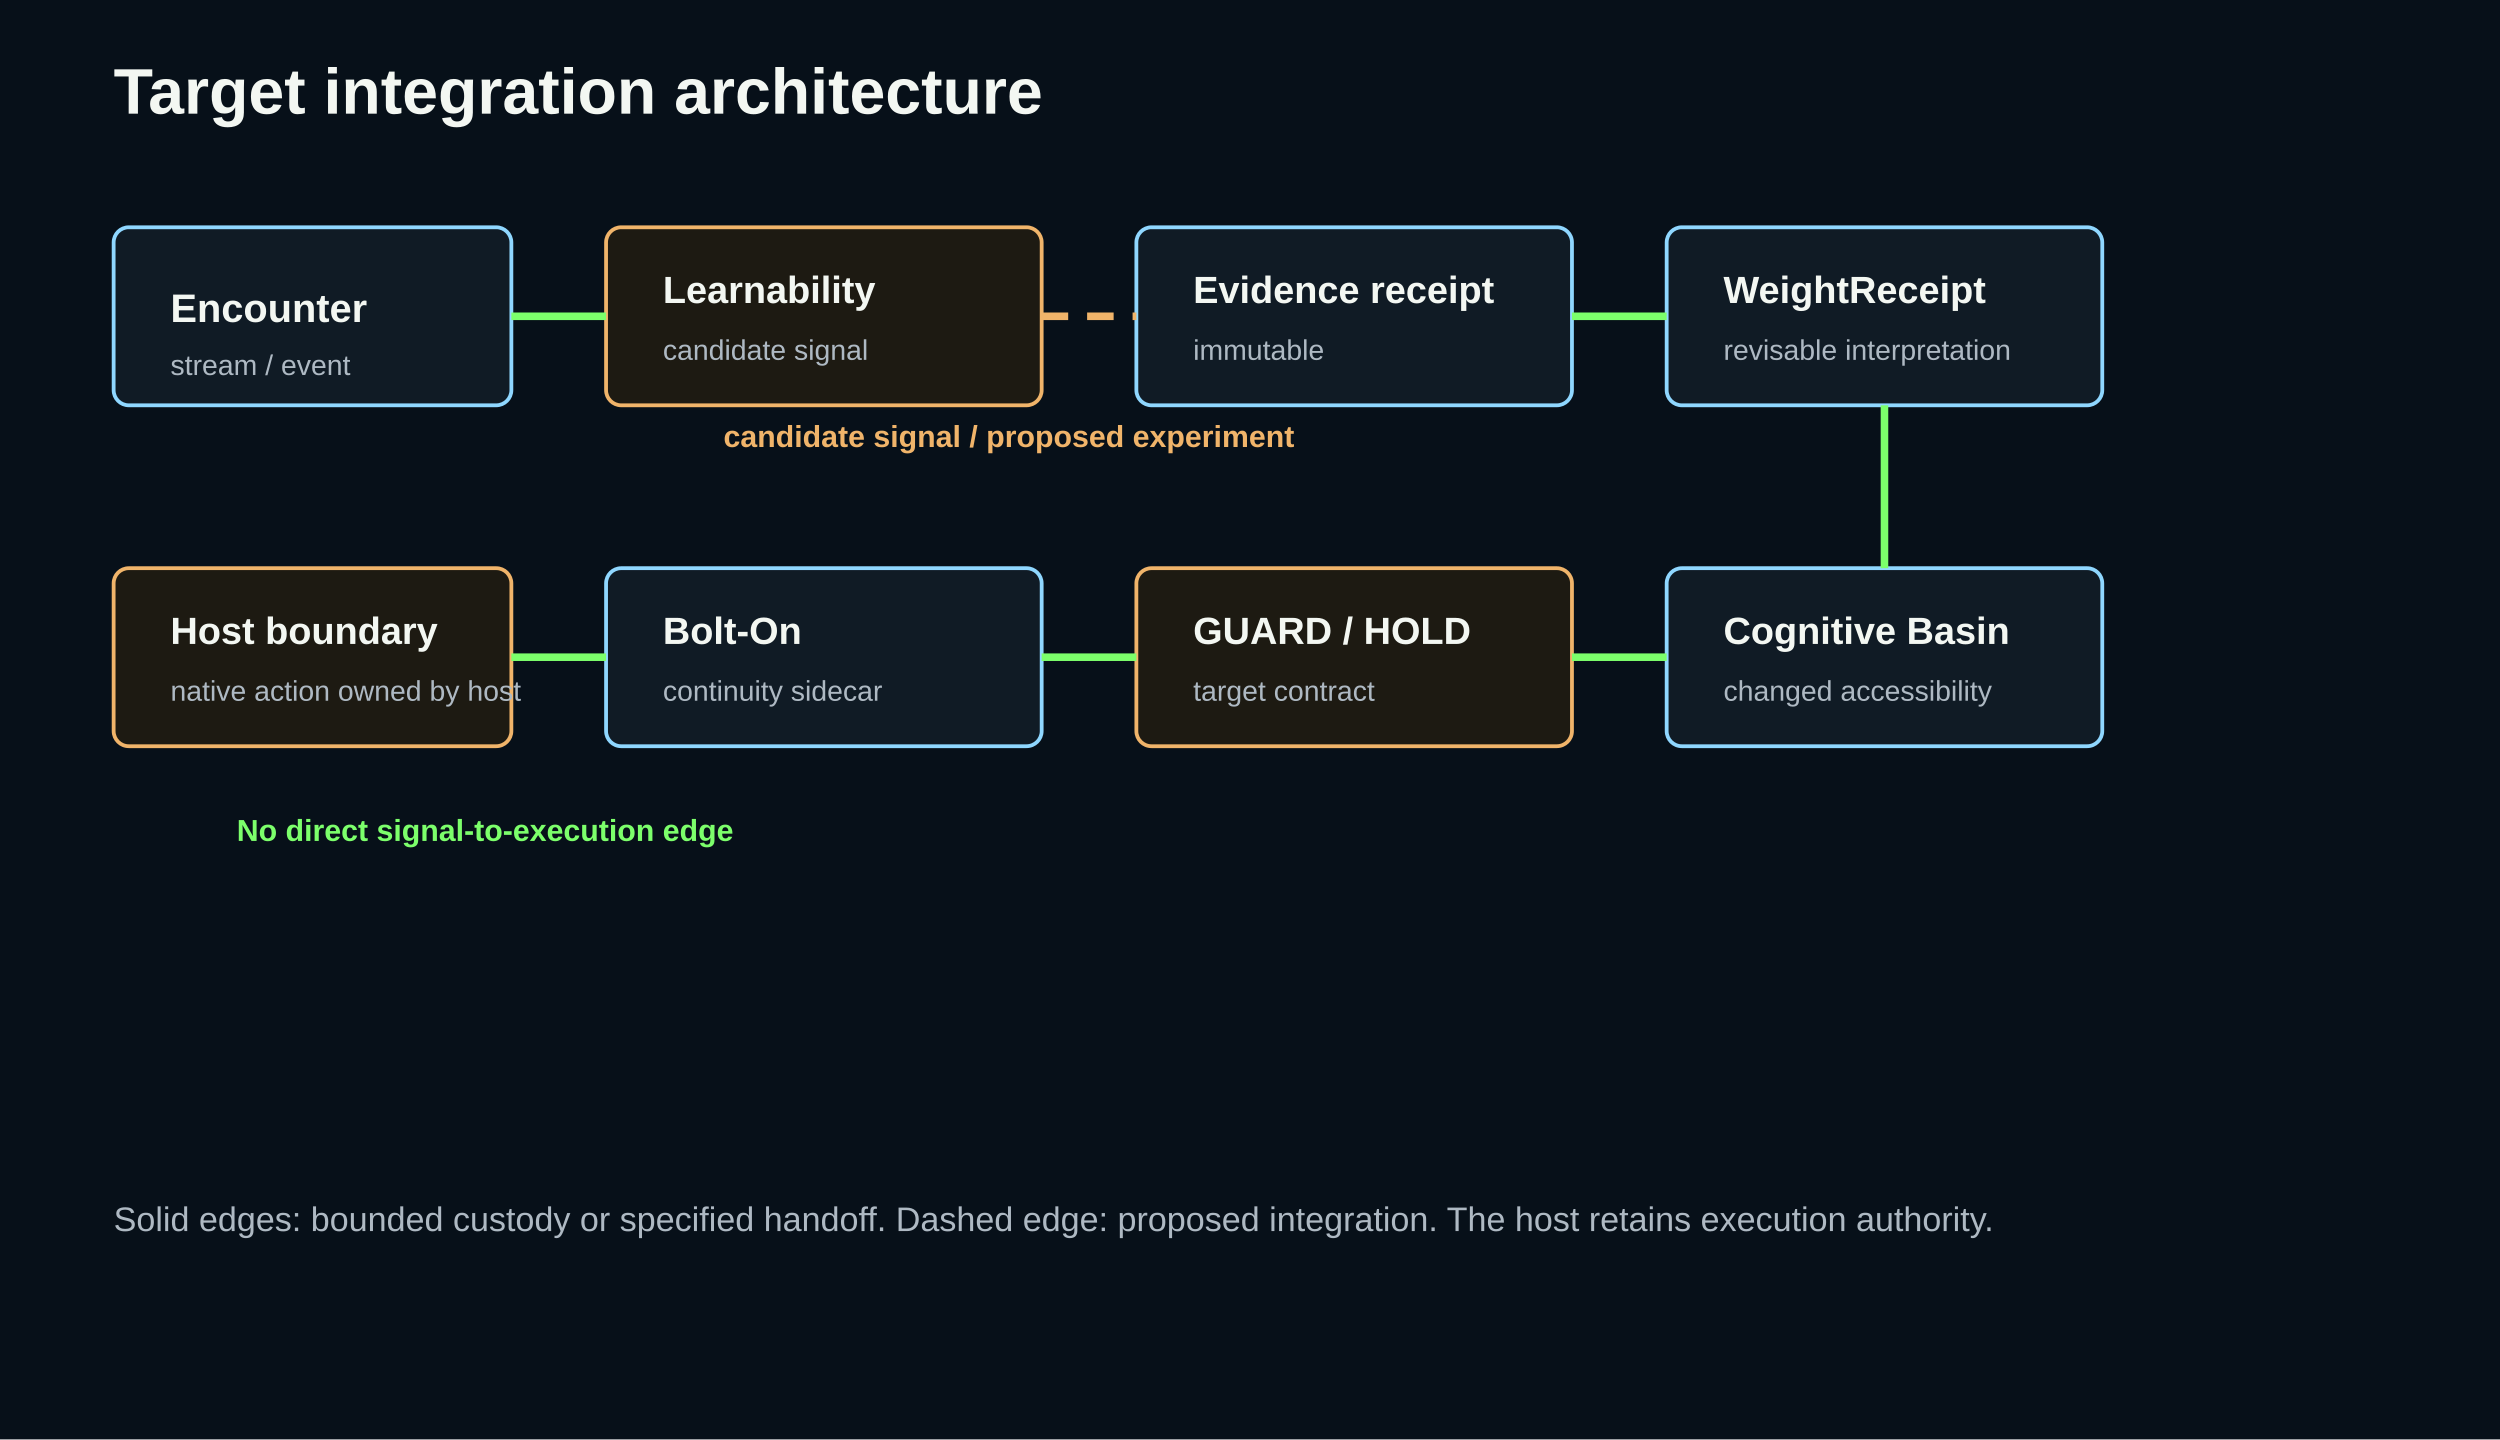
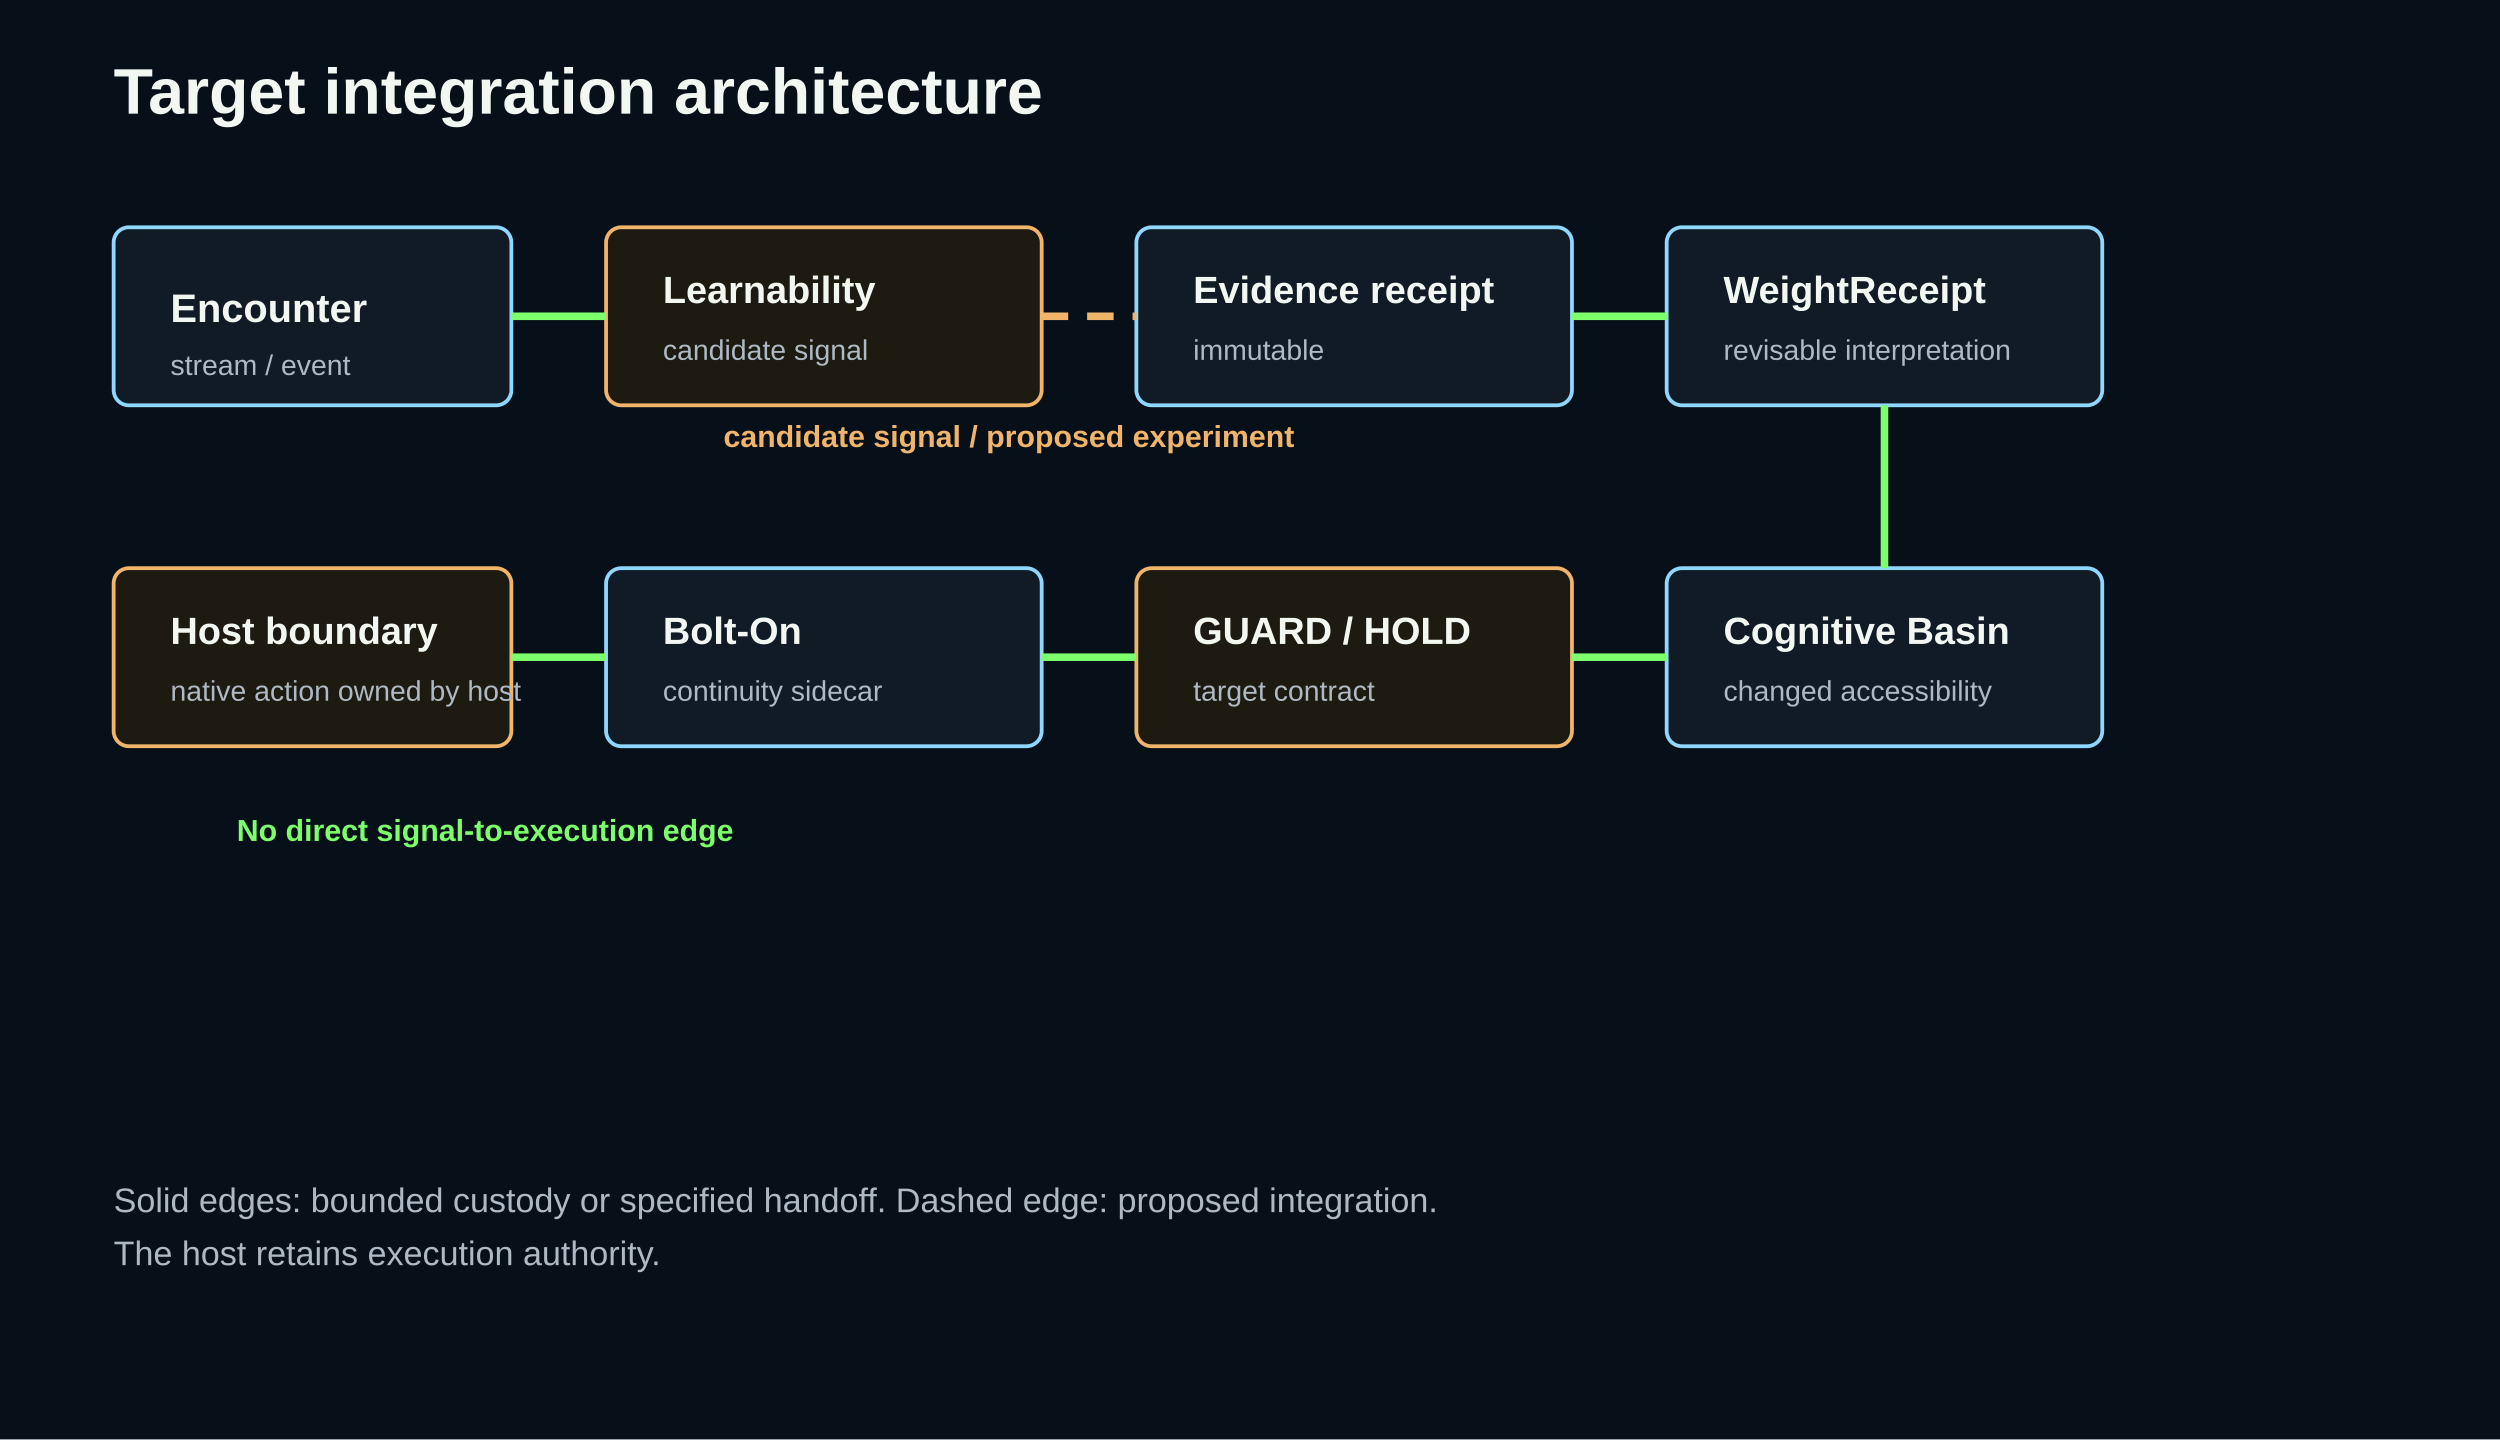
<svg xmlns="http://www.w3.org/2000/svg" viewBox="0 0 1320 760" role="img" aria-labelledby="title desc">
  <rect width="1320" height="760" fill="#071019" />
  <style>
    text{font-family:Arial,Helvetica,sans-serif;fill:#f3f7f2}.muted{fill:#aeb9c3}.box{fill:#101b25;stroke:#8fd7ff;stroke-width:2}.gate{fill:#1d1a12;stroke:#f0b46a;stroke-width:2}.solid{stroke:#7cff6b;stroke-width:4;fill:none}.dash{stroke:#f0b46a;stroke-width:4;fill:none;stroke-dasharray:14 10}.label{fill:#7cff6b;font-size:16;font-weight:700}.warn{fill:#f0b46a;font-size:16;font-weight:700}
  </style>
  <text x="60" y="60" font-size="34" font-weight="700">Target integration architecture</text>
  <rect class="box" x="60" y="120" width="210" height="94" rx="8" />
  <text x="90" y="170" font-size="21" font-weight="700">Encounter</text>
  <text class="muted" x="90" y="198" font-size="15">stream / event</text>
  <rect class="gate" x="320" y="120" width="230" height="94" rx="8" />
  <text x="350" y="160" font-size="20" font-weight="700">Learnability</text>
  <text class="muted" x="350" y="190" font-size="15">candidate signal</text>
  <rect class="box" x="600" y="120" width="230" height="94" rx="8" />
  <text x="630" y="160" font-size="20" font-weight="700">Evidence receipt</text>
  <text class="muted" x="630" y="190" font-size="15">immutable</text>
  <rect class="box" x="880" y="120" width="230" height="94" rx="8" />
  <text x="910" y="160" font-size="20" font-weight="700">WeightReceipt</text>
  <text class="muted" x="910" y="190" font-size="15">revisable interpretation</text>
  <rect class="box" x="880" y="300" width="230" height="94" rx="8" />
  <text x="910" y="340" font-size="20" font-weight="700">Cognitive Basin</text>
  <text class="muted" x="910" y="370" font-size="15">changed accessibility</text>
  <rect class="gate" x="600" y="300" width="230" height="94" rx="8" />
  <text x="630" y="340" font-size="20" font-weight="700">GUARD / HOLD</text>
  <text class="muted" x="630" y="370" font-size="15">target contract</text>
  <rect class="box" x="320" y="300" width="230" height="94" rx="8" />
  <text x="350" y="340" font-size="20" font-weight="700">Bolt-On</text>
  <text class="muted" x="350" y="370" font-size="15">continuity sidecar</text>
  <rect class="gate" x="60" y="300" width="210" height="94" rx="8" />
  <text x="90" y="340" font-size="20" font-weight="700">Host boundary</text>
  <text class="muted" x="90" y="370" font-size="15">native action owned by host</text>
  <path class="solid" d="M270 167 H320" />
  <path class="dash" d="M550 167 H600" />
  <path class="solid" d="M830 167 H880" />
  <path class="solid" d="M995 214 V300" />
  <path class="solid" d="M880 347 H830" />
  <path class="solid" d="M600 347 H550" />
  <path class="solid" d="M320 347 H270" />
  <text class="warn" x="382" y="236">candidate signal / proposed experiment</text>
  <text class="label" x="125" y="444">No direct signal-to-execution edge</text>
-   <text class="muted" x="60" y="650" font-size="18">Solid edges: bounded custody or specified handoff. Dashed edge: proposed integration. The host retains execution authority.</text>
+   <text class="muted" x="60" y="640" font-size="18">Solid edges: bounded custody or specified handoff. Dashed edge: proposed integration.</text>
+   <text class="muted" x="60" y="668" font-size="18">The host retains execution authority.</text>
</svg>
